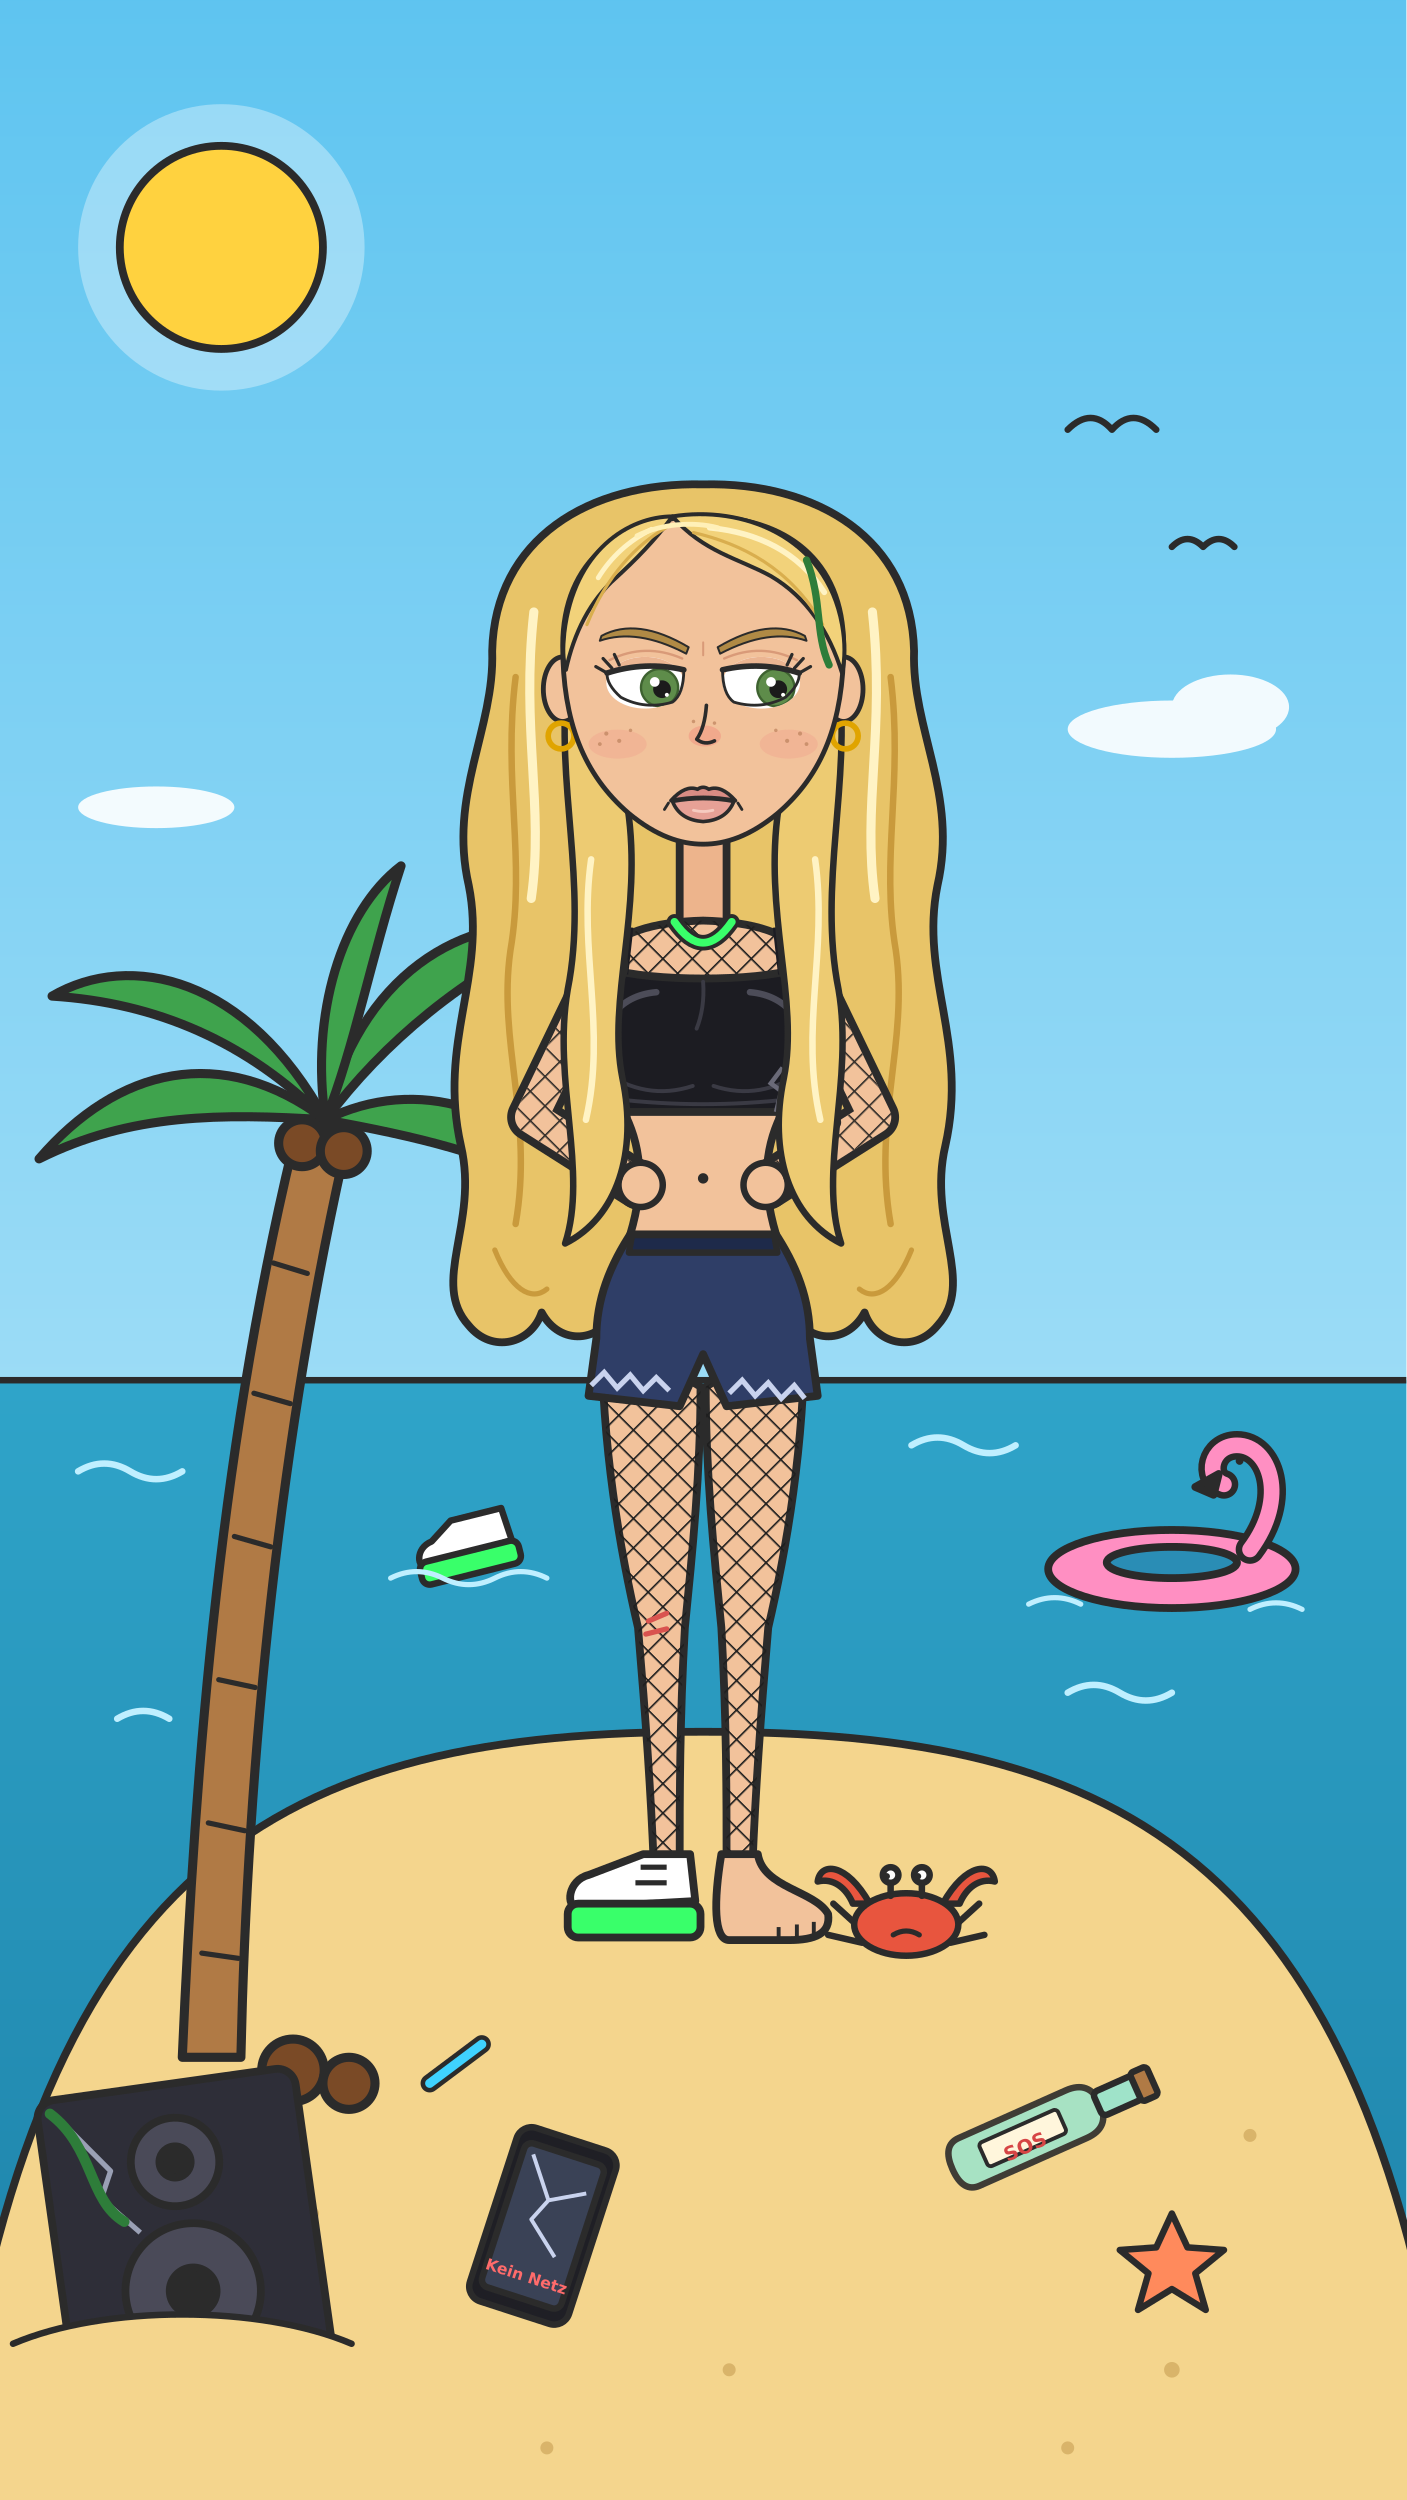
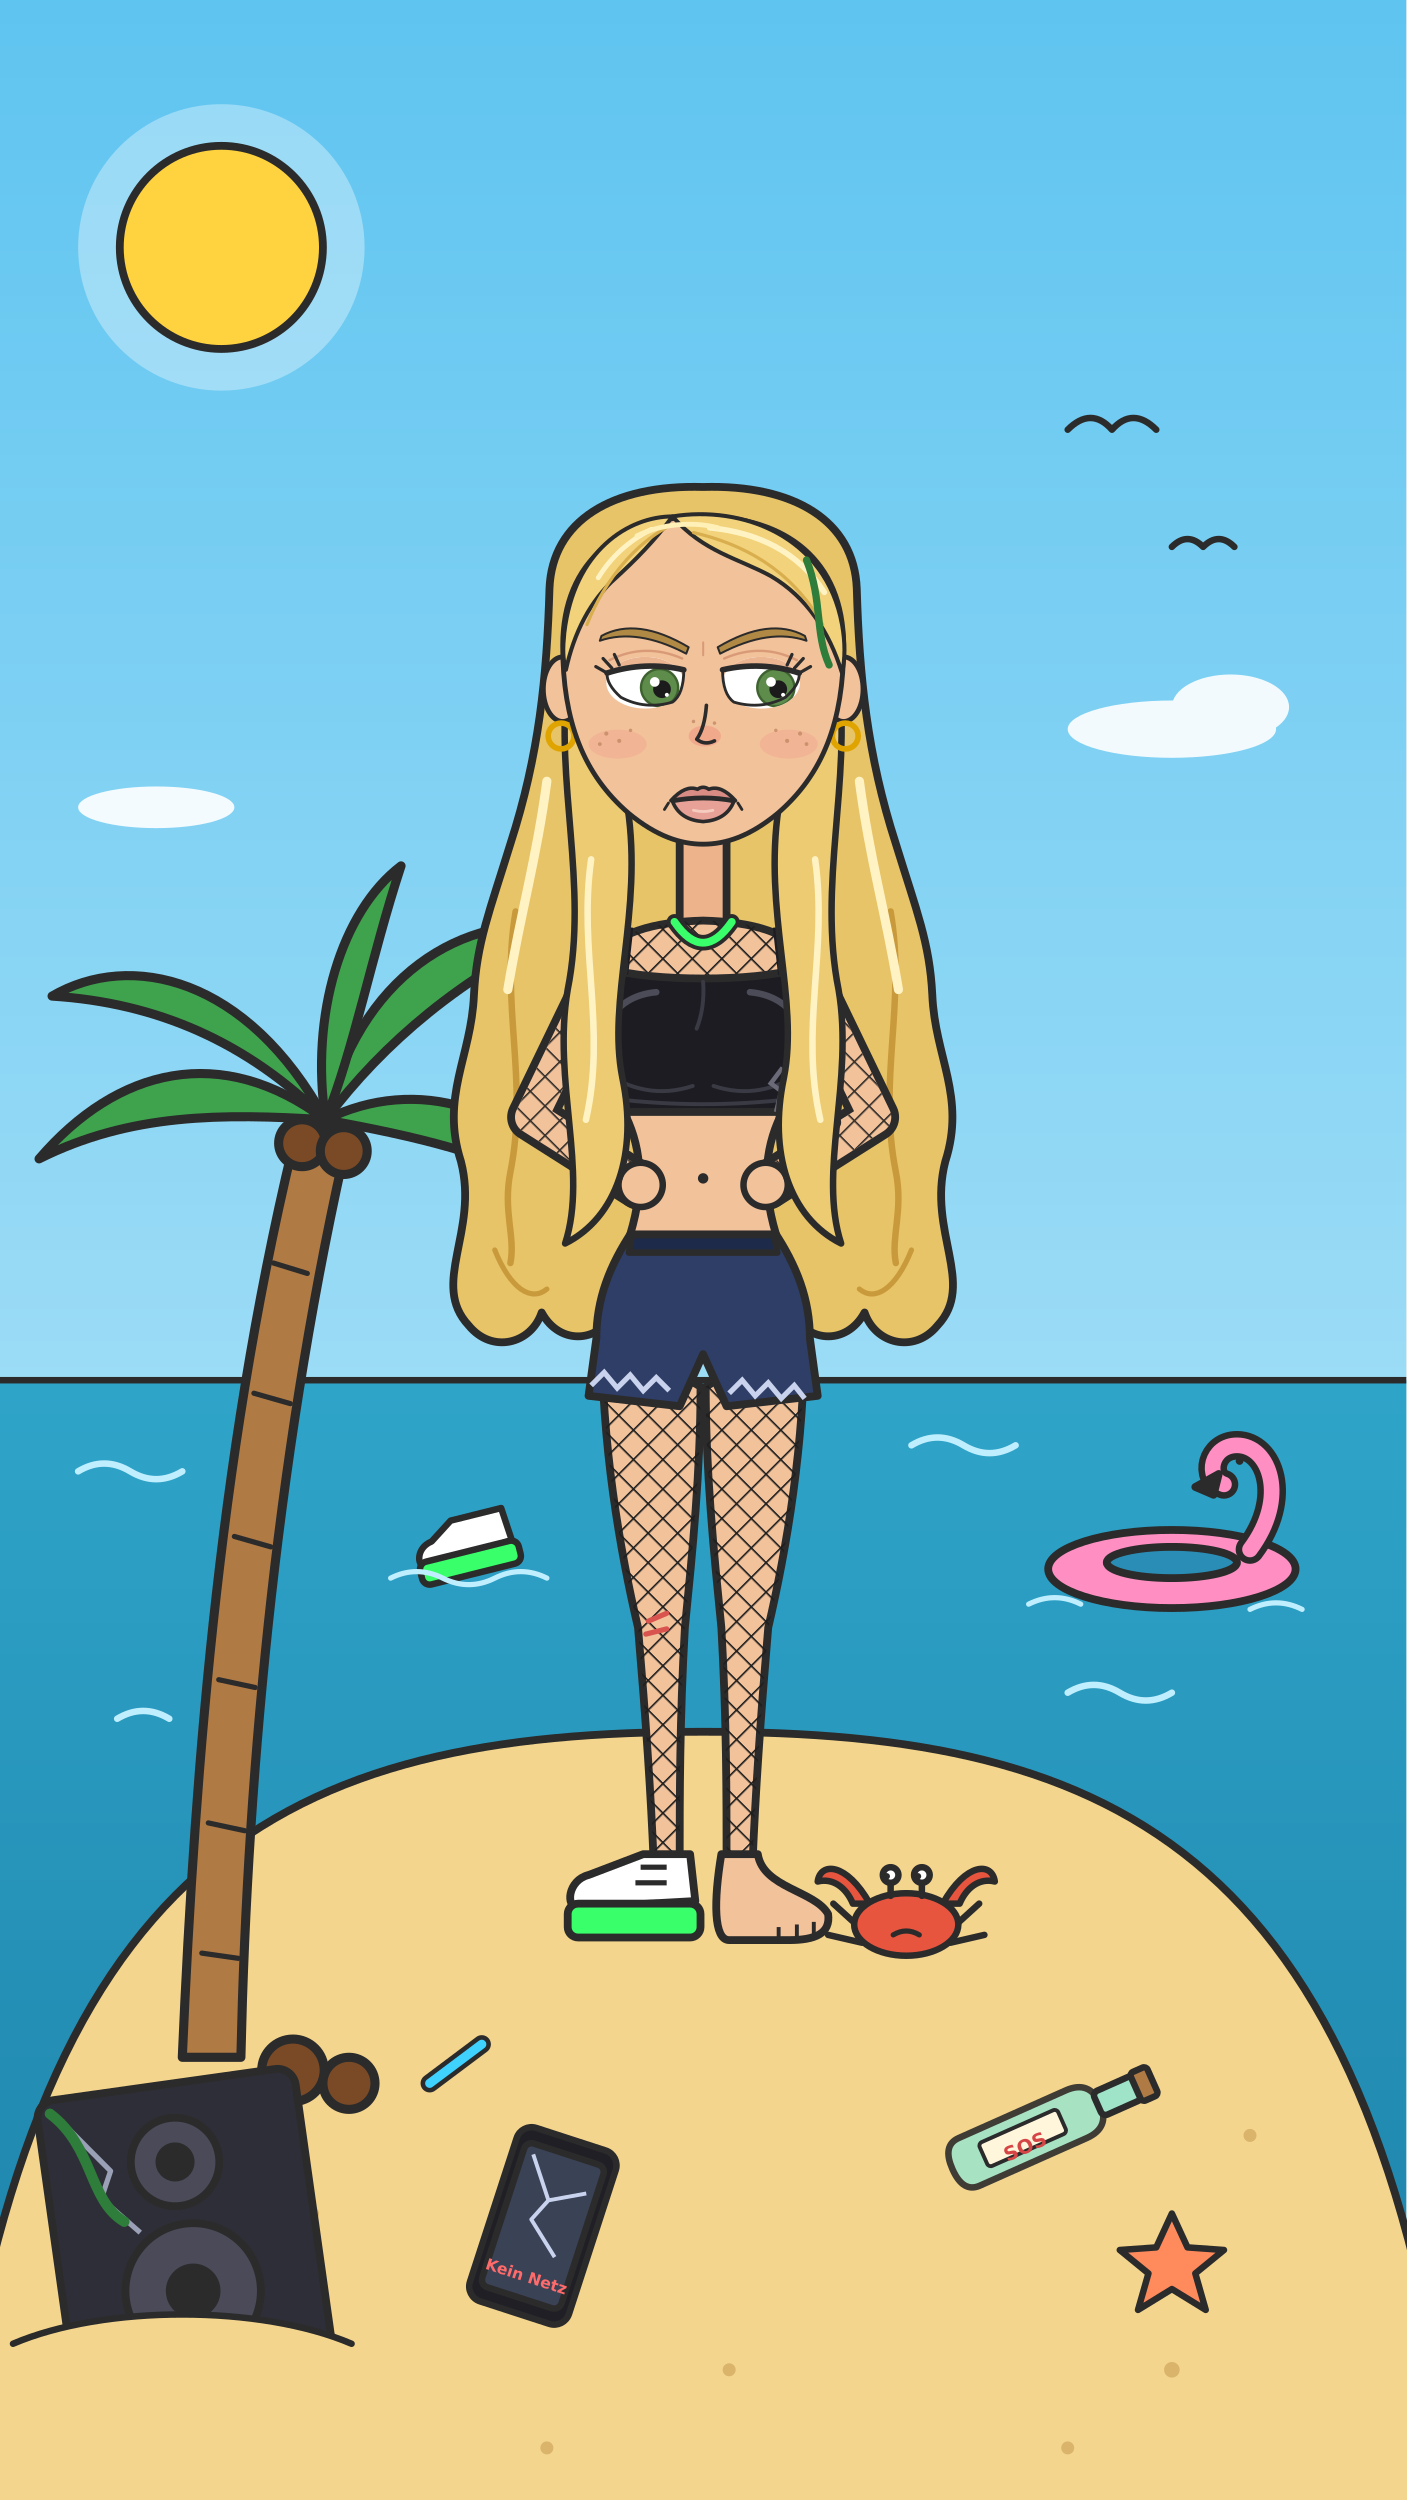
<svg xmlns="http://www.w3.org/2000/svg" viewBox="0 0 1080 1920" width="1080" height="1920">
  <defs>
    <clipPath id="eyeL">
      <ellipse cx="440" cy="482" rx="48" ry="32" />
    </clipPath>
    <clipPath id="eyeR">
      <ellipse cx="584" cy="482" rx="48" ry="32" />
    </clipPath>
    <radialGradient id="bg" cx="50%" cy="45%" r="60%">
      <stop offset="0" stop-color="#9ED9D2" />
      <stop offset="1" stop-color="#5FB3AA" />
    </radialGradient>
  </defs>
  <defs>
    <linearGradient id="sky" x1="0" y1="0" x2="0" y2="1">
      <stop offset="0" stop-color="#5EC4F0" />
      <stop offset="1" stop-color="#CDEFFB" />
    </linearGradient>
    <linearGradient id="sea" x1="0" y1="0" x2="0" y2="1">
      <stop offset="0" stop-color="#2FA4C9" />
      <stop offset="1" stop-color="#1C7FA6" />
    </linearGradient>
    <pattern id="net" width="16" height="16" patternUnits="userSpaceOnUse" patternTransform="rotate(45)">
      <path d="M0 0 H16 M0 0 V16" stroke="#1E1E1E" stroke-width="2.5" />
    </pattern>
  </defs>
  <rect width="1080" height="1920" fill="url(#sky)" />
  <circle cx="170" cy="190" r="110" fill="#FFFFFF" opacity="0.35" />
  <circle cx="170" cy="190" r="78" fill="#FFD23F" stroke="#2B2B2B" stroke-width="6" />
  <g fill="#FFFFFF" opacity="0.9">
    <ellipse cx="900" cy="560" rx="80" ry="22" />
    <ellipse cx="945" cy="543" rx="45" ry="25" />
    <ellipse cx="120" cy="620" rx="60" ry="16" />
  </g>
  <g fill="none" stroke="#2B2B2B" stroke-width="5" stroke-linecap="round" stroke-linejoin="round">
    <path d="M820 330 q18 -18 34 0 q16 -18 34 0" />
    <path d="M900 420 q12 -12 24 0 q12 -12 24 0" />
  </g>
  <rect x="0" y="1060" width="1080" height="860" fill="url(#sea)" />
  <path d="M0 1060 H1080" stroke="#2B2B2B" stroke-width="5" />
  <g fill="none" stroke="#BFEFFF" stroke-width="5" stroke-linecap="round">
    <path d="M60 1130 q20 -12 40 0 q20 12 40 0" />
    <path d="M700 1110 q20 -12 40 0 q20 12 40 0" />
    <path d="M820 1300 q20 -12 40 0 q20 12 40 0" />
    <path d="M90 1320 q20 -12 40 0" />
  </g>
  <g stroke="#2B2B2B" stroke-width="6" stroke-linejoin="round" stroke-linecap="round">
    <ellipse cx="900" cy="1205" rx="95" ry="30" fill="#FF8FC2" />
    <ellipse cx="900" cy="1200" rx="50" ry="12" fill="#2A8DB5" />
    <path d="M960 1190 C990 1150 975 1110 950 1110 C930 1110 925 1135 940 1140" fill="none" stroke="#2B2B2B" stroke-width="22" />
    <path d="M960 1190 C990 1150 975 1110 950 1110 C930 1110 925 1135 940 1140" fill="none" stroke="#FF8FC2" stroke-width="12" />
    <path d="M936 1132 l-18 10 l14 6 z" fill="#2B2B2B" />
    <circle cx="952" cy="1122" r="3" fill="#2B2B2B" stroke="none" />
  </g>
  <path d="M790 1232 q20 -10 40 0 M960 1236 q20 -10 40 0" fill="none" stroke="#BFEFFF" stroke-width="4" stroke-linecap="round" />
  <g transform="translate(120 0) rotate(-14 260 1180)" stroke="#2B2B2B" stroke-width="5" stroke-linejoin="round">
    <path d="M230 1160 L270 1160 L272 1186 L204 1190 C196 1190 198 1174 212 1172 Z" fill="#FFFFFF" />
    <rect x="198" y="1186" width="78" height="18" rx="6" fill="#39FF6A" />
  </g>
  <path d="M300 1212 q20 -10 40 0 q20 10 40 0 q20 -10 40 0" fill="none" stroke="#BFEFFF" stroke-width="4" stroke-linecap="round" />
  <path d="M-40 1930 C20 1420 220 1330 540 1330 C860 1330 1060 1420 1120 1930 Z" fill="#F4D58D" stroke="#2B2B2B" stroke-width="6" />
  <g fill="#D9B46A">
    <circle cx="160" cy="1800" r="6" />
    <circle cx="240" cy="1700" r="5" />
    <circle cx="900" cy="1820" r="6" />
    <circle cx="820" cy="1880" r="5" />
    <circle cx="960" cy="1640" r="5" />
    <circle cx="420" cy="1880" r="5" />
    <circle cx="560" cy="1820" r="5" />
  </g>
  <g stroke="#2B2B2B" stroke-width="7" stroke-linejoin="round" stroke-linecap="round">
    <path d="M140 1580 C150 1350 170 1100 230 860 L268 870 C215 1100 190 1350 185 1580 Z" fill="#B07A45" />
    <path d="M155 1500 l28 4 M160 1400 l28 6 M168 1290 l28 6 M180 1180 l28 8 M195 1070 l28 8 M210 970 l26 8" fill="none" stroke-width="4" />
    <g fill="#3FA34D">
      <path d="M250 860 C170 800 90 820 30 890 C100 855 170 855 250 860 Z" />
      <path d="M250 860 C190 750 100 730 40 765 C120 770 190 800 250 860 Z" />
      <path d="M250 860 C275 750 355 700 435 712 C355 750 295 800 250 860 Z" />
      <path d="M250 860 C320 825 400 850 445 920 C375 885 320 873 250 860 Z" />
      <path d="M250 860 C238 780 262 700 308 665 C285 735 272 805 250 860 Z" />
    </g>
    <circle cx="232" cy="878" r="18" fill="#7A4A26" />
    <circle cx="264" cy="884" r="18" fill="#7A4A26" />
    <circle cx="225" cy="1590" r="24" fill="#7A4A26" />
    <circle cx="268" cy="1600" r="20" fill="#7A4A26" />
  </g>
  <g transform="rotate(-8 140 1700)" stroke="#2B2B2B" stroke-width="6" stroke-linejoin="round">
    <rect x="40" y="1600" width="200" height="230" rx="14" fill="#2E2E38" />
    <circle cx="140" cy="1660" r="34" fill="#4A4A58" />
    <circle cx="140" cy="1660" r="12" fill="#2B2B2B" />
    <circle cx="140" cy="1760" r="52" fill="#4A4A58" />
    <circle cx="140" cy="1760" r="18" fill="#2B2B2B" />
    <path d="M60 1620 l30 40 l-10 20 l26 30" fill="none" stroke="#9AA0B5" stroke-width="4" />
    <path d="M50 1610 C80 1640 70 1680 95 1700" fill="none" stroke="#2E7D3A" stroke-width="8" stroke-linecap="round" />
  </g>
  <path d="M10 1800 C80 1770 200 1770 270 1800 L270 1860 L10 1860 Z" fill="#F4D58D" />
  <path d="M10 1800 C80 1770 200 1770 270 1800" fill="none" stroke="#2B2B2B" stroke-width="5" stroke-linecap="round" />
-   <path d="M540 372 C628 370 700 414 702 500 C700 560 736 610 720 680 C706 750 744 800 726 880 C712 940 750 985 720 1018 C702 1040 672 1032 664 1008 C650 1034 618 1032 606 1004 L474 1004 C462 1032 430 1034 416 1008 C408 1032 378 1040 360 1018 C330 985 368 940 354 880 C336 800 374 750 360 680 C344 610 380 560 378 500 C380 414 452 370 540 372 Z" fill="#E8C468" stroke="#2B2B2B" stroke-width="6" stroke-linejoin="round" />
+   <path d="M540 374 C610 372 656 400 658 452 C660 520 666 580 688 648 C704 700 714 724 716 764 C718 812 742 842 726 892 C712 946 750 986 720 1018 C702 1040 672 1032 664 1008 C650 1034 618 1032 606 1004 L474 1004 C462 1032 430 1034 416 1008 C408 1032 378 1040 360 1018 C330 986 368 946 354 892 C338 842 362 812 364 764 C366 724 376 700 392 648 C414 580 420 520 422 452 C424 400 470 372 540 374 Z" fill="#E8C468" stroke="#2B2B2B" stroke-width="6" stroke-linejoin="round" />
  <g fill="none" stroke-linecap="round">
-     <path d="M396 520 C386 600 404 660 392 730 C382 800 410 860 396 940" stroke="#C99A3C" stroke-width="5" />
-     <path d="M684 520 C694 600 676 660 688 730 C698 800 670 860 684 940" stroke="#C99A3C" stroke-width="5" />
-     <path d="M410 470 C400 560 418 620 408 690" stroke="#FFF3C4" stroke-width="7" />
-     <path d="M670 470 C680 560 662 620 672 690" stroke="#FFF3C4" stroke-width="7" />
+     <path d="M396 700 C384 770 406 830 392 900 C386 930 396 950 392 970" stroke="#C99A3C" stroke-width="5" />
+     <path d="M684 700 C696 770 674 830 688 900 C694 930 684 950 688 970" stroke="#C99A3C" stroke-width="5" />
+     <path d="M420 600 C412 660 400 700 390 760" stroke="#FFF3C4" stroke-width="7" />
+     <path d="M660 600 C668 660 680 700 690 760" stroke="#FFF3C4" stroke-width="7" />
    <path d="M380 960 C392 990 408 1000 420 990 M700 960 C688 990 672 1000 660 990" stroke="#C99A3C" stroke-width="4" />
  </g>
  <g stroke="#2B2B2B" stroke-width="6" stroke-linejoin="round">
    <path d="M462 1020 C462 1110 476 1190 490 1250 C496 1320 500 1380 502 1430 L522 1430 C522 1380 522 1320 526 1250 C532 1190 538 1130 538 1065 Z" fill="#F2C29B" />
    <path d="M618 1020 C618 1110 604 1190 590 1250 C584 1320 580 1380 578 1430 L558 1430 C558 1380 558 1320 554 1250 C548 1190 542 1130 542 1065 Z" fill="#F2C29B" />
  </g>
  <path d="M462 1020 C462 1110 476 1190 490 1250 C496 1320 500 1380 502 1430 L522 1430 C522 1380 522 1320 526 1250 C532 1190 538 1130 538 1065 Z" fill="url(#net)" />
  <path d="M618 1020 C618 1110 604 1190 590 1250 C584 1320 580 1380 578 1430 L558 1430 C558 1380 558 1320 554 1250 C548 1190 542 1130 542 1065 Z" fill="url(#net)" />
  <path d="M498 1245 l14 -6 M496 1255 l16 -4" stroke="#D9534F" stroke-width="4" stroke-linecap="round" />
  <g transform="translate(0 -60)" stroke="#2B2B2B" stroke-width="6" stroke-linejoin="round">
    <path d="M494 1484 L530 1484 L534 1520 L444 1525 C434 1525 436 1504 452 1500 Z" fill="#FFFFFF" />
    <rect x="436" y="1522" width="102" height="26" rx="8" fill="#39FF6A" />
    <path d="M492 1494 l20 0 M488 1506 l24 0" fill="none" stroke-width="4" />
  </g>
  <g transform="translate(0 -60)" stroke="#2B2B2B" stroke-width="6" stroke-linejoin="round">
    <path d="M554 1484 L582 1484 C586 1510 626 1512 636 1530 C638 1545 626 1550 606 1550 L560 1550 C548 1550 548 1520 554 1484 Z" fill="#F2C29B" />
    <path d="M598 1550 v-10 M612 1550 v-12 M625 1548 v-12" fill="none" stroke-width="3" />
  </g>
  <path d="M486 945 L594 945 C612 972 622 998 622 1028 L628 1072 L558 1080 L540 1040 L522 1080 L452 1072 L458 1028 C458 998 468 972 486 945 Z" fill="#2F3E67" stroke="#2B2B2B" stroke-width="6" stroke-linejoin="round" />
  <path d="M454 1064 l10 -10 l10 12 l10 -10 l10 12 l10 -10 l10 10 M560 1070 l10 -10 l10 12 l10 -10 l10 12 l10 -10 l8 10" fill="none" stroke="#C9D3EE" stroke-width="4" />
  <path d="M486 945 L594 945 L597 962 L483 962 Z" fill="#1E2A4A" stroke="#2B2B2B" stroke-width="5" stroke-linejoin="round" />
  <path d="M478 852 L602 852 C588 878 584 908 596 948 L484 948 C496 908 492 878 478 852 Z" fill="#F2C29B" stroke="#2B2B2B" stroke-width="6" stroke-linejoin="round" />
  <circle cx="540" cy="905" r="4" fill="#2B2B2B" />
  <path d="M522 620 L522 715 L558 715 L558 620 Z" fill="#EDB48C" stroke="#2B2B2B" stroke-width="6" />
  <path d="M458 738 C472 716 502 708 540 707 C578 708 608 716 622 738 L614 790 L466 790 Z" fill="#F2C29B" stroke="#2B2B2B" stroke-width="6" stroke-linejoin="round" />
  <path d="M458 738 C472 716 502 708 540 707 C578 708 608 716 622 738 L614 790 L466 790 Z" fill="url(#net)" />
  <path d="M468 744 C500 754 580 754 612 744 C632 762 642 792 636 816 C632 836 622 848 612 854 L468 854 C458 848 448 836 444 816 C438 792 448 762 468 744 Z" fill="#1C1C22" stroke="#2B2B2B" stroke-width="6" stroke-linejoin="round" />
  <path d="M478 748 L482 712 M602 748 L598 712" stroke="#1C1C22" stroke-width="9" />
  <path d="M540 754 C541 768 539 780 535 790" fill="none" stroke="#3A3A44" stroke-width="3" stroke-linecap="round" />
  <path d="M462 822 Q496 846 532 834 M548 834 Q584 846 618 822" fill="none" stroke="#3A3A44" stroke-width="3" stroke-linecap="round" />
  <path d="M470 780 Q482 764 504 762 M610 780 Q598 764 576 762" fill="none" stroke="#4C4C58" stroke-width="5" stroke-linecap="round" />
  <path d="M472 844 Q540 852 608 844" fill="none" stroke="#3A3A44" stroke-width="3" />
  <path d="M596 854 l4 -16 l-8 -6 l9 -12" fill="none" stroke="#6A6A78" stroke-width="3.5" />
  <path d="M518 708 Q540 740 562 708" fill="none" stroke="#2B2B2B" stroke-width="12" stroke-linecap="round" />
  <path d="M518 708 Q540 740 562 708" fill="none" stroke="#39FF6A" stroke-width="6" stroke-linecap="round" />
  <path d="M464 742 L408 858 L490 910" fill="none" stroke="#2B2B2B" stroke-width="37" stroke-linecap="round" stroke-linejoin="round" />
  <path d="M464 742 L408 858 L490 910" fill="none" stroke="#F2C29B" stroke-width="25" stroke-linecap="round" stroke-linejoin="round" />
  <path d="M616 742 L672 858 L590 910" fill="none" stroke="#2B2B2B" stroke-width="37" stroke-linecap="round" stroke-linejoin="round" />
  <path d="M616 742 L672 858 L590 910" fill="none" stroke="#F2C29B" stroke-width="25" stroke-linecap="round" stroke-linejoin="round" />
  <path d="M464 742 L408 858 L490 910 M616 742 L672 858 L590 910" fill="none" stroke="url(#net)" stroke-width="25" stroke-linecap="round" stroke-linejoin="round" opacity="0.9" />
  <g stroke="#2B2B2B" stroke-width="5">
    <circle cx="492" cy="910" r="17" fill="#F2C29B" />
    <circle cx="588" cy="910" r="17" fill="#F2C29B" />
  </g>
  <g stroke-linecap="round">
    <path d="M456 878 l18 13" stroke="#2B2B2B" stroke-width="12" />
    <path d="M456 878 l18 13" stroke="#FF3FA4" stroke-width="6" />
    <path d="M624 878 l-18 13" stroke="#2B2B2B" stroke-width="12" />
    <path d="M624 878 l-18 13" stroke="#3FD2FF" stroke-width="6" />
    <path d="M640 862 l-18 13" stroke="#2B2B2B" stroke-width="12" />
    <path d="M640 862 l-18 13" stroke="#FFD23F" stroke-width="6" />
  </g>
  <g stroke="#2B2B2B" stroke-width="5" stroke-linejoin="round">
    <path d="M436 520 C426 600 452 680 436 760 C424 830 452 900 434 955 C474 935 490 885 478 828 C466 768 494 700 482 620 C478 580 476 545 470 520 Z" fill="#EDCB72" />
    <path d="M644 520 C654 600 628 680 644 760 C656 830 628 900 646 955 C606 935 590 885 602 828 C614 768 586 700 598 620 C602 580 604 545 610 520 Z" fill="#EDCB72" />
  </g>
  <g fill="none" stroke-linecap="round">
    <path d="M454 660 C444 730 466 790 450 860" stroke="#FFF3C4" stroke-width="5" />
    <path d="M626 660 C636 730 614 790 630 860" stroke="#FFF3C4" stroke-width="5" />
  </g>
  <g transform="translate(222.6 225.5) scale(0.62)">
    <g stroke="#2B2B2B" stroke-width="6">
      <ellipse cx="338" cy="490" rx="24" ry="40" fill="#F2C29B" />
      <ellipse cx="686" cy="490" rx="24" ry="40" fill="#F2C29B" />
      <circle cx="336" cy="548" r="16" fill="none" stroke="#E0A400" stroke-width="7" />
      <circle cx="688" cy="548" r="16" fill="none" stroke="#E0A400" stroke-width="7" />
    </g>
    <path d="M338 436 C338 330 410 276 512 276 C614 276 686 330 686 436 C686 530 660 596 604 644 C570 672 540 682 512 682 C484 682 454 672 420 644 C364 596 338 530 338 436 Z" fill="#F2C29B" stroke="#2B2B2B" stroke-width="6" stroke-linejoin="round" />
    <ellipse cx="406" cy="558" rx="36" ry="18" fill="#F09A88" opacity="0.32" />
    <ellipse cx="618" cy="558" rx="36" ry="18" fill="#F09A88" opacity="0.32" />
    <g fill="#C08560" opacity="0.75">
      <circle cx="392" cy="545" r="2.6" />
      <circle cx="408" cy="554" r="2.6" />
      <circle cx="384" cy="558" r="2.4" />
      <circle cx="422" cy="541" r="2.2" />
      <circle cx="632" cy="545" r="2.6" />
      <circle cx="616" cy="554" r="2.6" />
      <circle cx="640" cy="558" r="2.4" />
      <circle cx="602" cy="541" r="2.2" />
      <circle cx="500" cy="530" r="2.2" />
      <circle cx="526" cy="532" r="2.2" />
    </g>
    <g>
      <path d="M396 454 Q440 432 486 452" fill="none" stroke="#D99A78" stroke-width="3" stroke-linecap="round" />
      <path d="M538 452 Q584 432 628 454" fill="none" stroke="#D99A78" stroke-width="3" stroke-linecap="round" />
      <ellipse cx="440" cy="482" rx="48" ry="32" fill="#FFFFFF" />
      <g clip-path="url(#eyeL)">
        <circle cx="458" cy="488" r="23" fill="#5E8C4A" />
        <circle cx="458" cy="488" r="23" fill="none" stroke="#3E6230" stroke-width="3" />
        <circle cx="461" cy="490" r="11" fill="#1B1B1B" />
        <circle cx="452" cy="481" r="6" fill="#FFFFFF" />
        <circle cx="467" cy="497" r="2.5" fill="#FFFFFF" />
        <path d="M386 440 L494 440 L494 466 Q440 456 386 470 Z" fill="#EBB592" />
      </g>
      <path d="M393 470 Q440 455 488 466" fill="none" stroke="#2B2B2B" stroke-width="7" stroke-linecap="round" />
      <path d="M393 470 Q392 484 410 500 Q440 516 474 506 Q488 496 488 466" fill="none" stroke="#2B2B2B" stroke-width="3.5" stroke-linecap="round" />
      <path d="M393 470 l-14 -8 M399 464 l-11 -12 M408 460 l-6 -13" fill="none" stroke="#2B2B2B" stroke-width="4" stroke-linecap="round" />
      <ellipse cx="584" cy="482" rx="48" ry="32" fill="#FFFFFF" />
      <g clip-path="url(#eyeR)">
        <circle cx="602" cy="488" r="23" fill="#5E8C4A" />
        <circle cx="602" cy="488" r="23" fill="none" stroke="#3E6230" stroke-width="3" />
        <circle cx="605" cy="490" r="11" fill="#1B1B1B" />
        <circle cx="596" cy="481" r="6" fill="#FFFFFF" />
        <circle cx="611" cy="497" r="2.5" fill="#FFFFFF" />
        <path d="M530 440 L638 440 L638 470 Q584 456 530 466 Z" fill="#EBB592" />
      </g>
      <path d="M536 466 Q584 455 631 470" fill="none" stroke="#2B2B2B" stroke-width="7" stroke-linecap="round" />
      <path d="M536 466 Q536 496 550 506 Q584 516 614 500 Q632 484 631 470" fill="none" stroke="#2B2B2B" stroke-width="3.5" stroke-linecap="round" />
      <path d="M631 470 l14 -8 M625 464 l11 -12 M616 460 l6 -13" fill="none" stroke="#2B2B2B" stroke-width="4" stroke-linecap="round" />
    </g>
    <g id="brows" fill="#B08A45" stroke="#2B2B2B" stroke-width="2.5" stroke-linejoin="round">
      <path d="M386 424 Q430 400 494 438 L491 446 Q430 414 384 430 Z" />
      <path d="M638 424 Q594 400 530 438 L533 446 Q594 414 640 430 Z" />
    </g>
    <path d="M512 432 L512 448" fill="none" stroke="#D99A78" stroke-width="2.5" stroke-linecap="round" />
    <path d="M474 276 C420 276 352 318 340 420 C338 440 338 452 342 466 C352 420 372 380 404 352 C428 330 452 306 474 276 Z" fill="#F2D27A" stroke="#2B2B2B" stroke-width="5" stroke-linejoin="round" />
    <path d="M474 276 C560 262 664 300 684 410 C688 432 688 452 684 470 C668 418 640 376 596 350 C556 328 512 320 474 276 Z" fill="#F2D27A" stroke="#2B2B2B" stroke-width="5" stroke-linejoin="round" />
    <g fill="none" stroke-linecap="round">
      <path d="M466 290 C430 310 392 350 368 410" stroke="#D9AE4E" stroke-width="4" />
      <path d="M500 296 C560 310 620 340 660 410" stroke="#D9AE4E" stroke-width="4" />
      <path d="M520 290 C580 296 630 320 662 370" stroke="#FFF3C4" stroke-width="7" />
      <path d="M448 292 C420 306 398 326 382 352" stroke="#FFF3C4" stroke-width="6" />
    </g>
    <path d="M430 300 C460 285 500 282 530 290" fill="none" stroke="#FFF0B8" stroke-width="6" stroke-linecap="round" />
    <ellipse cx="514" cy="548" rx="20" ry="13" fill="#F08A7A" opacity="0.45" />
    <path d="M516 510 Q514 538 504 552 Q514 560 526 554" fill="none" stroke="#2B2B2B" stroke-width="4.5" stroke-linecap="round" stroke-linejoin="round" />
    <path d="M472 628 Q490 608 505 614 Q512 609 519 614 Q534 608 552 628 Q512 620 472 628 Z" fill="#D98C84" stroke="#2B2B2B" stroke-width="4.5" stroke-linejoin="round" />
    <path d="M474 629 Q512 622 550 629 Q541 652 512 654 Q483 652 474 629 Z" fill="#E7A196" stroke="#2B2B2B" stroke-width="4.5" stroke-linejoin="round" />
    <path d="M500 640 Q512 643 524 640" fill="none" stroke="#F6CBC0" stroke-width="3.5" stroke-linecap="round" />
    <path d="M469 631 l-5 8 M555 631 l5 8" stroke="#2B2B2B" stroke-width="3.5" stroke-linecap="round" />
    <path d="M640 330 C660 380 650 420 668 460" fill="none" stroke="#2E7D3A" stroke-width="9" stroke-linecap="round" />
  </g>
  <g transform="rotate(-24 790 1640)" stroke="#2B2B2B" stroke-width="5" stroke-linejoin="round">
    <path d="M740 1620 h90 q20 0 20 20 q0 20 -20 20 h-90 q-14 0 -14 -20 q0 -20 14 -20 z" fill="#9FE3C9" opacity="0.9" />
    <rect x="848" y="1630" width="34" height="20" rx="4" fill="#9FE3C9" />
    <rect x="880" y="1628" width="14" height="24" rx="3" fill="#B07A45" />
    <rect x="752" y="1630" width="66" height="20" rx="3" fill="#FFF6DC" stroke-width="3" />
  </g>
  <text x="784" y="1652" text-anchor="middle" transform="rotate(-24 790 1640)" font-family="'Arial Black', 'DejaVu Sans', sans-serif" font-weight="900" font-size="15" fill="#D64545">SOS</text>
  <g transform="rotate(18 420 1700)" stroke="#2B2B2B" stroke-width="5" stroke-linejoin="round">
    <rect x="380" y="1640" width="80" height="140" rx="12" fill="#1F1F25" />
    <rect x="388" y="1652" width="64" height="116" rx="6" fill="#3A4256" />
    <path d="M396 1660 l22 30 l-8 18 l26 22 M418 1690 l26 -14" fill="none" stroke="#C9D3EE" stroke-width="3" />
  </g>
  <text x="420" y="1755" text-anchor="middle" transform="rotate(18 420 1700)" font-family="'DejaVu Sans', Arial, sans-serif" font-weight="700" font-size="12" fill="#FF6B6B">Kein Netz</text>
  <path d="M330 1600 l40 -30" stroke="#2B2B2B" stroke-width="14" stroke-linecap="round" />
  <path d="M330 1600 l40 -30" stroke="#3FD2FF" stroke-width="7" stroke-linecap="round" />
  <path d="M900 1700 l12 26 l28 2 l-22 18 l8 28 l-26 -16 l-26 16 l8 -28 l-22 -18 l28 -2 z" fill="#FF8A5C" stroke="#2B2B2B" stroke-width="5" stroke-linejoin="round" />
  <g transform="translate(400 630)" stroke="#2B2B2B" stroke-width="5" stroke-linejoin="round" stroke-linecap="round">
    <path d="M262 852 l-22 -20 M262 862 l-26 -6 M330 852 l22 -20 M330 862 l26 -6" fill="none" />
    <path d="M268 832 C250 800 230 800 228 815 C240 812 250 820 255 832 Z" fill="#E8553E" />
    <path d="M324 832 C342 800 362 800 364 815 C352 812 342 820 337 832 Z" fill="#E8553E" />
    <ellipse cx="296" cy="848" rx="40" ry="24" fill="#E8553E" />
    <path d="M284 826 v-14 M308 826 v-14" fill="none" />
    <circle cx="284" cy="810" r="6" fill="#FFFFFF" />
    <circle cx="308" cy="810" r="6" fill="#FFFFFF" />
    <circle cx="281" cy="811" r="2.5" fill="#2B2B2B" stroke="none" />
    <circle cx="305" cy="811" r="2.5" fill="#2B2B2B" stroke="none" />
    <path d="M286 856 q10 -6 20 0" fill="none" stroke-width="4" />
  </g>
</svg>
